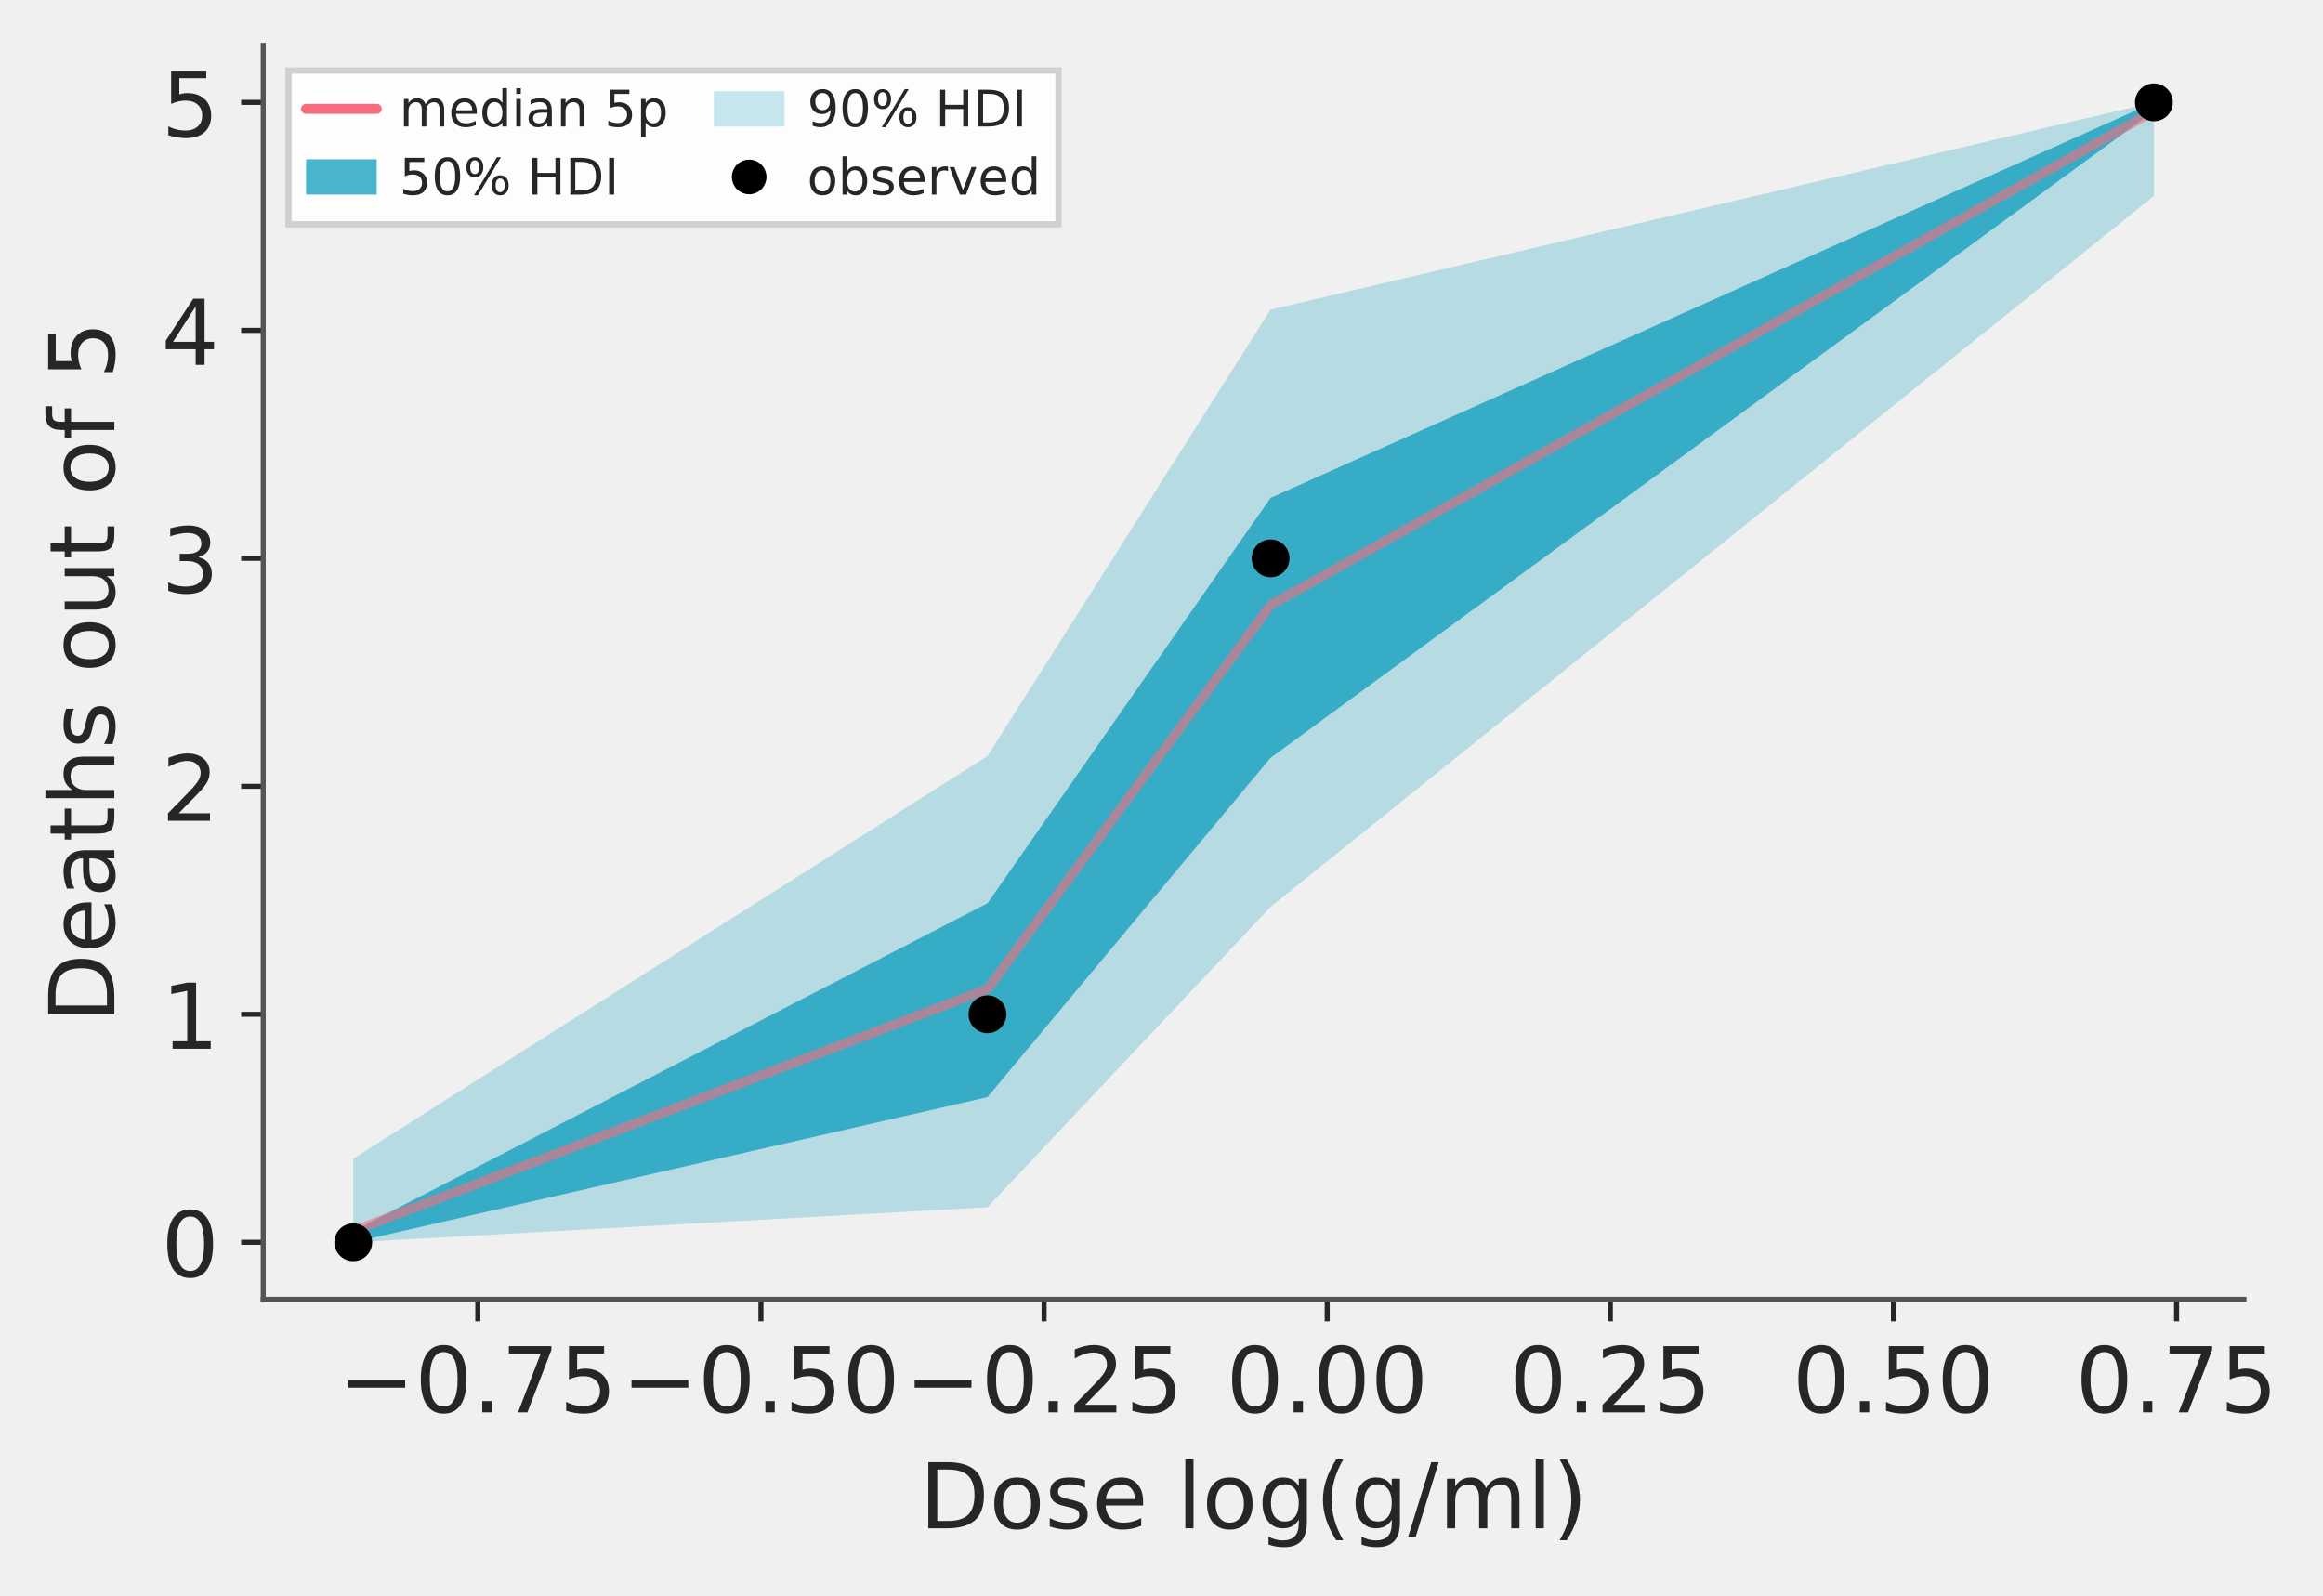
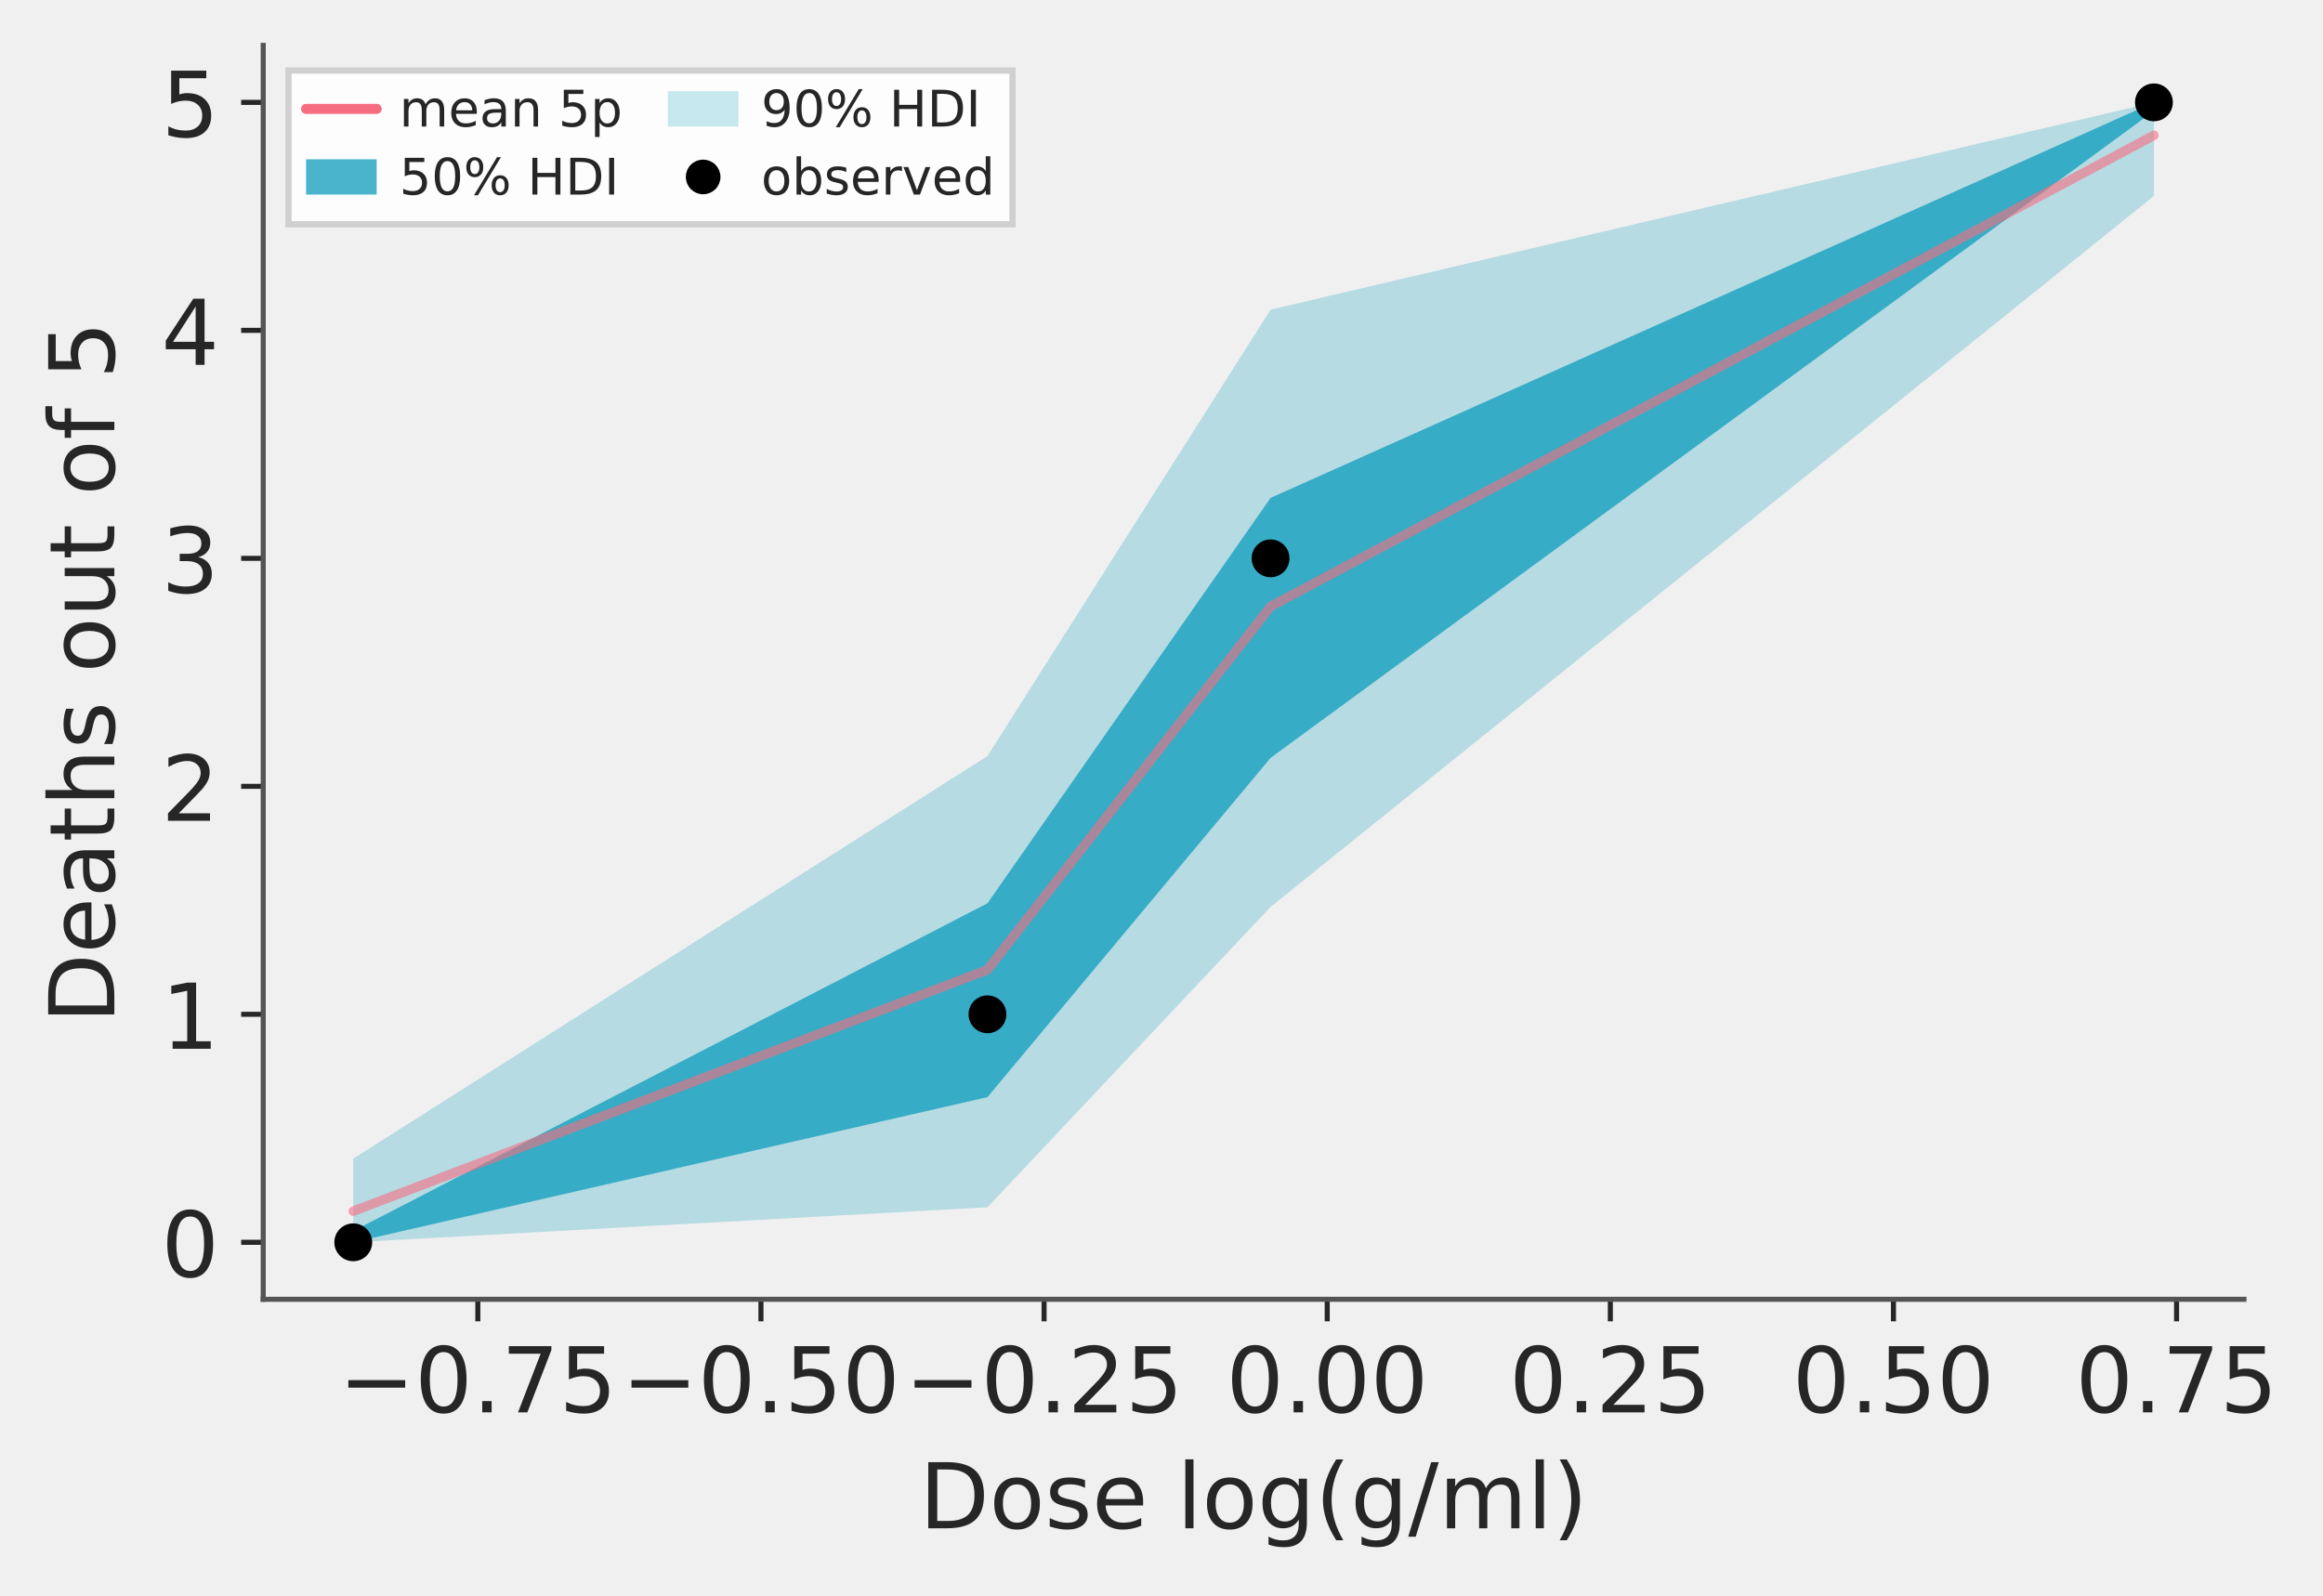
<svg xmlns="http://www.w3.org/2000/svg" xmlns:xlink="http://www.w3.org/1999/xlink" width="368.575pt" height="253.2pt" viewBox="0 0 368.575 253.2" version="1.1">
  <defs>
    <style type="text/css">*{stroke-linejoin: round; stroke-linecap: butt}</style>
  </defs>
  <g id="figure_1">
    <g id="patch_1">
      <path d="M 0 253.2  L 368.575 253.2  L 368.575 0  L 0 0  L 0 253.2  z " style="fill: none" />
    </g>
    <g id="axes_1">
      <g id="patch_2">
        <path d="M 41.763 206.198  L 356.035 206.198  L 356.035 7.2  L 41.763 7.2  L 41.763 206.198  z " style="fill: none" />
      </g>
      <g id="matplotlib.axis_1">
        <g id="xtick_1">
          <g id="line2d_1">
            <defs>
-               <path id="m0c6e9ffc70" d="M 0 0  L 0 3.5  " style="stroke: #262626; stroke-width: 0.8" />
-             </defs>
-             <g>
-               <use xlink:href="#m0c6e9ffc70" x="75.814" y="206.198" style="fill: #262626; stroke: #262626; stroke-width: 0.8" />
+               <path id="m231a7d1343" d="M 0 0  L 0 3.5  " style="stroke: #262626; stroke-width: 0.8" />
+             </defs>
+             <g>
+               <use xlink:href="#m231a7d1343" x="75.814" y="206.198" style="fill: #262626; stroke: #262626; stroke-width: 0.8" />
            </g>
          </g>
          <g id="text_1">
            <g style="fill: #262626" transform="translate(53.74915 224.139) scale(0.144 -0.144)">
              <defs>
                <path id="DejaVuSans-c9c" d="M 678 2272  L 4684 2272  L 4684 1741  L 678 1741  L 678 2272  z " transform="scale(0.015625)" />
                <path id="DejaVuSans-13" d="M 2034 4250  Q 1547 4250 1301 3770  Q 1056 3291 1056 2328  Q 1056 1369 1301 889  Q 1547 409 2034 409  Q 2525 409 2770 889  Q 3016 1369 3016 2328  Q 3016 3291 2770 3770  Q 2525 4250 2034 4250  z M 2034 4750  Q 2819 4750 3233 4129  Q 3647 3509 3647 2328  Q 3647 1150 3233 529  Q 2819 -91 2034 -91  Q 1250 -91 836 529  Q 422 1150 422 2328  Q 422 3509 836 4129  Q 1250 4750 2034 4750  z " transform="scale(0.015625)" />
                <path id="DejaVuSans-11" d="M 684 794  L 1344 794  L 1344 0  L 684 0  L 684 794  z " transform="scale(0.015625)" />
                <path id="DejaVuSans-1a" d="M 525 4666  L 3525 4666  L 3525 4397  L 1831 0  L 1172 0  L 2766 4134  L 525 4134  L 525 4666  z " transform="scale(0.015625)" />
                <path id="DejaVuSans-18" d="M 691 4666  L 3169 4666  L 3169 4134  L 1269 4134  L 1269 2991  Q 1406 3038 1543 3061  Q 1681 3084 1819 3084  Q 2600 3084 3056 2656  Q 3513 2228 3513 1497  Q 3513 744 3044 326  Q 2575 -91 1722 -91  Q 1428 -91 1123 -41  Q 819 9 494 109  L 494 744  Q 775 591 1075 516  Q 1375 441 1709 441  Q 2250 441 2565 725  Q 2881 1009 2881 1497  Q 2881 1984 2565 2268  Q 2250 2553 1709 2553  Q 1456 2553 1204 2497  Q 953 2441 691 2322  L 691 4666  z " transform="scale(0.015625)" />
              </defs>
              <use xlink:href="#DejaVuSans-c9c" />
              <use xlink:href="#DejaVuSans-13" transform="translate(83.79688 0)" />
              <use xlink:href="#DejaVuSans-11" transform="translate(147.4219 0)" />
              <use xlink:href="#DejaVuSans-1a" transform="translate(179.2031 0)" />
              <use xlink:href="#DejaVuSans-18" transform="translate(242.8281 0)" />
            </g>
          </g>
        </g>
        <g id="xtick_2">
          <g id="line2d_2">
            <g>
-               <use xlink:href="#m0c6e9ffc70" x="120.735" y="206.198" style="fill: #262626; stroke: #262626; stroke-width: 0.8" />
+               <use xlink:href="#m231a7d1343" x="120.735" y="206.198" style="fill: #262626; stroke: #262626; stroke-width: 0.8" />
            </g>
          </g>
          <g id="text_2">
            <g style="fill: #262626" transform="translate(98.67084 224.139) scale(0.144 -0.144)">
              <use xlink:href="#DejaVuSans-c9c" />
              <use xlink:href="#DejaVuSans-13" transform="translate(83.79688 0)" />
              <use xlink:href="#DejaVuSans-11" transform="translate(147.4219 0)" />
              <use xlink:href="#DejaVuSans-18" transform="translate(179.2031 0)" />
              <use xlink:href="#DejaVuSans-13" transform="translate(242.8281 0)" />
            </g>
          </g>
        </g>
        <g id="xtick_3">
          <g id="line2d_3">
            <g>
-               <use xlink:href="#m0c6e9ffc70" x="165.657" y="206.198" style="fill: #262626; stroke: #262626; stroke-width: 0.8" />
+               <use xlink:href="#m231a7d1343" x="165.657" y="206.198" style="fill: #262626; stroke: #262626; stroke-width: 0.8" />
            </g>
          </g>
          <g id="text_3">
            <g style="fill: #262626" transform="translate(143.5925 224.139) scale(0.144 -0.144)">
              <defs>
                <path id="DejaVuSans-15" d="M 1228 531  L 3431 531  L 3431 0  L 469 0  L 469 531  Q 828 903 1448 1529  Q 2069 2156 2228 2338  Q 2531 2678 2651 2914  Q 2772 3150 2772 3378  Q 2772 3750 2511 3984  Q 2250 4219 1831 4219  Q 1534 4219 1204 4116  Q 875 4013 500 3803  L 500 4441  Q 881 4594 1212 4672  Q 1544 4750 1819 4750  Q 2544 4750 2975 4387  Q 3406 4025 3406 3419  Q 3406 3131 3298 2873  Q 3191 2616 2906 2266  Q 2828 2175 2409 1742  Q 1991 1309 1228 531  z " transform="scale(0.015625)" />
              </defs>
              <use xlink:href="#DejaVuSans-c9c" />
              <use xlink:href="#DejaVuSans-13" transform="translate(83.79688 0)" />
              <use xlink:href="#DejaVuSans-11" transform="translate(147.4219 0)" />
              <use xlink:href="#DejaVuSans-15" transform="translate(179.2031 0)" />
              <use xlink:href="#DejaVuSans-18" transform="translate(242.8281 0)" />
            </g>
          </g>
        </g>
        <g id="xtick_4">
          <g id="line2d_4">
            <g>
-               <use xlink:href="#m0c6e9ffc70" x="210.579" y="206.198" style="fill: #262626; stroke: #262626; stroke-width: 0.8" />
+               <use xlink:href="#m231a7d1343" x="210.579" y="206.198" style="fill: #262626; stroke: #262626; stroke-width: 0.8" />
            </g>
          </g>
          <g id="text_4">
            <g style="fill: #262626" transform="translate(194.5476 224.139) scale(0.144 -0.144)">
              <use xlink:href="#DejaVuSans-13" />
              <use xlink:href="#DejaVuSans-11" transform="translate(63.625 0)" />
              <use xlink:href="#DejaVuSans-13" transform="translate(95.40625 0)" />
              <use xlink:href="#DejaVuSans-13" transform="translate(159.0312 0)" />
            </g>
          </g>
        </g>
        <g id="xtick_5">
          <g id="line2d_5">
            <g>
-               <use xlink:href="#m0c6e9ffc70" x="255.501" y="206.198" style="fill: #262626; stroke: #262626; stroke-width: 0.8" />
+               <use xlink:href="#m231a7d1343" x="255.501" y="206.198" style="fill: #262626; stroke: #262626; stroke-width: 0.8" />
            </g>
          </g>
          <g id="text_5">
            <g style="fill: #262626" transform="translate(239.4693 224.139) scale(0.144 -0.144)">
              <use xlink:href="#DejaVuSans-13" />
              <use xlink:href="#DejaVuSans-11" transform="translate(63.625 0)" />
              <use xlink:href="#DejaVuSans-15" transform="translate(95.40625 0)" />
              <use xlink:href="#DejaVuSans-18" transform="translate(159.0312 0)" />
            </g>
          </g>
        </g>
        <g id="xtick_6">
          <g id="line2d_6">
            <g>
-               <use xlink:href="#m0c6e9ffc70" x="300.422" y="206.198" style="fill: #262626; stroke: #262626; stroke-width: 0.8" />
+               <use xlink:href="#m231a7d1343" x="300.422" y="206.198" style="fill: #262626; stroke: #262626; stroke-width: 0.8" />
            </g>
          </g>
          <g id="text_6">
            <g style="fill: #262626" transform="translate(284.391 224.139) scale(0.144 -0.144)">
              <use xlink:href="#DejaVuSans-13" />
              <use xlink:href="#DejaVuSans-11" transform="translate(63.625 0)" />
              <use xlink:href="#DejaVuSans-18" transform="translate(95.40625 0)" />
              <use xlink:href="#DejaVuSans-13" transform="translate(159.0312 0)" />
            </g>
          </g>
        </g>
        <g id="xtick_7">
          <g id="line2d_7">
            <g>
-               <use xlink:href="#m0c6e9ffc70" x="345.344" y="206.198" style="fill: #262626; stroke: #262626; stroke-width: 0.8" />
+               <use xlink:href="#m231a7d1343" x="345.344" y="206.198" style="fill: #262626; stroke: #262626; stroke-width: 0.8" />
            </g>
          </g>
          <g id="text_7">
            <g style="fill: #262626" transform="translate(329.3127 224.139) scale(0.144 -0.144)">
              <use xlink:href="#DejaVuSans-13" />
              <use xlink:href="#DejaVuSans-11" transform="translate(63.625 0)" />
              <use xlink:href="#DejaVuSans-1a" transform="translate(95.40625 0)" />
              <use xlink:href="#DejaVuSans-18" transform="translate(159.0312 0)" />
            </g>
          </g>
        </g>
        <g id="text_8">
          <g style="fill: #262626" transform="translate(145.8757 242.5401) scale(0.144 -0.144)">
            <defs>
              <path id="DejaVuSans-27" d="M 1259 4147  L 1259 519  L 2022 519  Q 2988 519 3436 956  Q 3884 1394 3884 2338  Q 3884 3275 3436 3711  Q 2988 4147 2022 4147  L 1259 4147  z M 628 4666  L 1925 4666  Q 3281 4666 3915 4102  Q 4550 3538 4550 2338  Q 4550 1131 3912 565  Q 3275 0 1925 0  L 628 0  L 628 4666  z " transform="scale(0.015625)" />
              <path id="DejaVuSans-52" d="M 1959 3097  Q 1497 3097 1228 2736  Q 959 2375 959 1747  Q 959 1119 1226 758  Q 1494 397 1959 397  Q 2419 397 2687 759  Q 2956 1122 2956 1747  Q 2956 2369 2687 2733  Q 2419 3097 1959 3097  z M 1959 3584  Q 2709 3584 3137 3096  Q 3566 2609 3566 1747  Q 3566 888 3137 398  Q 2709 -91 1959 -91  Q 1206 -91 779 398  Q 353 888 353 1747  Q 353 2609 779 3096  Q 1206 3584 1959 3584  z " transform="scale(0.015625)" />
              <path id="DejaVuSans-56" d="M 2834 3397  L 2834 2853  Q 2591 2978 2328 3040  Q 2066 3103 1784 3103  Q 1356 3103 1142 2972  Q 928 2841 928 2578  Q 928 2378 1081 2264  Q 1234 2150 1697 2047  L 1894 2003  Q 2506 1872 2764 1633  Q 3022 1394 3022 966  Q 3022 478 2636 193  Q 2250 -91 1575 -91  Q 1294 -91 989 -36  Q 684 19 347 128  L 347 722  Q 666 556 975 473  Q 1284 391 1588 391  Q 1994 391 2212 530  Q 2431 669 2431 922  Q 2431 1156 2273 1281  Q 2116 1406 1581 1522  L 1381 1569  Q 847 1681 609 1914  Q 372 2147 372 2553  Q 372 3047 722 3315  Q 1072 3584 1716 3584  Q 2034 3584 2315 3537  Q 2597 3491 2834 3397  z " transform="scale(0.015625)" />
              <path id="DejaVuSans-48" d="M 3597 1894  L 3597 1613  L 953 1613  Q 991 1019 1311 708  Q 1631 397 2203 397  Q 2534 397 2845 478  Q 3156 559 3463 722  L 3463 178  Q 3153 47 2828 -22  Q 2503 -91 2169 -91  Q 1331 -91 842 396  Q 353 884 353 1716  Q 353 2575 817 3079  Q 1281 3584 2069 3584  Q 2775 3584 3186 3129  Q 3597 2675 3597 1894  z M 3022 2063  Q 3016 2534 2758 2815  Q 2500 3097 2075 3097  Q 1594 3097 1305 2825  Q 1016 2553 972 2059  L 3022 2063  z " transform="scale(0.015625)" />
              <path id="DejaVuSans-3" transform="scale(0.015625)" />
              <path id="DejaVuSans-4f" d="M 603 4863  L 1178 4863  L 1178 0  L 603 0  L 603 4863  z " transform="scale(0.015625)" />
              <path id="DejaVuSans-4a" d="M 2906 1791  Q 2906 2416 2648 2759  Q 2391 3103 1925 3103  Q 1463 3103 1205 2759  Q 947 2416 947 1791  Q 947 1169 1205 825  Q 1463 481 1925 481  Q 2391 481 2648 825  Q 2906 1169 2906 1791  z M 3481 434  Q 3481 -459 3084 -895  Q 2688 -1331 1869 -1331  Q 1566 -1331 1297 -1286  Q 1028 -1241 775 -1147  L 775 -588  Q 1028 -725 1275 -790  Q 1522 -856 1778 -856  Q 2344 -856 2625 -561  Q 2906 -266 2906 331  L 2906 616  Q 2728 306 2450 153  Q 2172 0 1784 0  Q 1141 0 747 490  Q 353 981 353 1791  Q 353 2603 747 3093  Q 1141 3584 1784 3584  Q 2172 3584 2450 3431  Q 2728 3278 2906 2969  L 2906 3500  L 3481 3500  L 3481 434  z " transform="scale(0.015625)" />
              <path id="DejaVuSans-b" d="M 1984 4856  Q 1566 4138 1362 3434  Q 1159 2731 1159 2009  Q 1159 1288 1364 580  Q 1569 -128 1984 -844  L 1484 -844  Q 1016 -109 783 600  Q 550 1309 550 2009  Q 550 2706 781 3412  Q 1013 4119 1484 4856  L 1984 4856  z " transform="scale(0.015625)" />
              <path id="DejaVuSans-12" d="M 1625 4666  L 2156 4666  L 531 -594  L 0 -594  L 1625 4666  z " transform="scale(0.015625)" />
              <path id="DejaVuSans-50" d="M 3328 2828  Q 3544 3216 3844 3400  Q 4144 3584 4550 3584  Q 5097 3584 5394 3201  Q 5691 2819 5691 2113  L 5691 0  L 5113 0  L 5113 2094  Q 5113 2597 4934 2840  Q 4756 3084 4391 3084  Q 3944 3084 3684 2787  Q 3425 2491 3425 1978  L 3425 0  L 2847 0  L 2847 2094  Q 2847 2600 2669 2842  Q 2491 3084 2119 3084  Q 1678 3084 1418 2786  Q 1159 2488 1159 1978  L 1159 0  L 581 0  L 581 3500  L 1159 3500  L 1159 2956  Q 1356 3278 1631 3431  Q 1906 3584 2284 3584  Q 2666 3584 2933 3390  Q 3200 3197 3328 2828  z " transform="scale(0.015625)" />
              <path id="DejaVuSans-c" d="M 513 4856  L 1013 4856  Q 1481 4119 1714 3412  Q 1947 2706 1947 2009  Q 1947 1309 1714 600  Q 1481 -109 1013 -844  L 513 -844  Q 928 -128 1133 580  Q 1338 1288 1338 2009  Q 1338 2731 1133 3434  Q 928 4138 513 4856  z " transform="scale(0.015625)" />
            </defs>
            <use xlink:href="#DejaVuSans-27" />
            <use xlink:href="#DejaVuSans-52" transform="translate(77 0)" />
            <use xlink:href="#DejaVuSans-56" transform="translate(138.1875 0)" />
            <use xlink:href="#DejaVuSans-48" transform="translate(190.2812 0)" />
            <use xlink:href="#DejaVuSans-3" transform="translate(251.8125 0)" />
            <use xlink:href="#DejaVuSans-4f" transform="translate(283.5938 0)" />
            <use xlink:href="#DejaVuSans-52" transform="translate(311.375 0)" />
            <use xlink:href="#DejaVuSans-4a" transform="translate(372.5625 0)" />
            <use xlink:href="#DejaVuSans-b" transform="translate(436.0469 0)" />
            <use xlink:href="#DejaVuSans-4a" transform="translate(475.0625 0)" />
            <use xlink:href="#DejaVuSans-12" transform="translate(538.5469 0)" />
            <use xlink:href="#DejaVuSans-50" transform="translate(572.2344 0)" />
            <use xlink:href="#DejaVuSans-4f" transform="translate(669.6406 0)" />
            <use xlink:href="#DejaVuSans-c" transform="translate(697.4219 0)" />
          </g>
        </g>
      </g>
      <g id="matplotlib.axis_2">
        <g id="ytick_1">
          <g id="line2d_8">
            <defs>
-               <path id="mc67de9b808" d="M 0 0  L -3.5 0  " style="stroke: #262626; stroke-width: 0.8" />
-             </defs>
-             <g>
-               <use xlink:href="#mc67de9b808" x="41.763" y="197.153" style="fill: #262626; stroke: #262626; stroke-width: 0.8" />
+               <path id="mb254299a57" d="M 0 0  L -3.5 0  " style="stroke: #262626; stroke-width: 0.8" />
+             </defs>
+             <g>
+               <use xlink:href="#mb254299a57" x="41.763" y="197.153" style="fill: #262626; stroke: #262626; stroke-width: 0.8" />
            </g>
          </g>
          <g id="text_9">
            <g style="fill: #262626" transform="translate(25.60112 202.6233) scale(0.144 -0.144)">
              <use xlink:href="#DejaVuSans-13" />
            </g>
          </g>
        </g>
        <g id="ytick_2">
          <g id="line2d_9">
            <g>
-               <use xlink:href="#mc67de9b808" x="41.763" y="160.971" style="fill: #262626; stroke: #262626; stroke-width: 0.8" />
+               <use xlink:href="#mb254299a57" x="41.763" y="160.971" style="fill: #262626; stroke: #262626; stroke-width: 0.8" />
            </g>
          </g>
          <g id="text_10">
            <g style="fill: #262626" transform="translate(25.60112 166.4418) scale(0.144 -0.144)">
              <defs>
                <path id="DejaVuSans-14" d="M 794 531  L 1825 531  L 1825 4091  L 703 3866  L 703 4441  L 1819 4666  L 2450 4666  L 2450 531  L 3481 531  L 3481 0  L 794 0  L 794 531  z " transform="scale(0.015625)" />
              </defs>
              <use xlink:href="#DejaVuSans-14" />
            </g>
          </g>
        </g>
        <g id="ytick_3">
          <g id="line2d_10">
            <g>
-               <use xlink:href="#mc67de9b808" x="41.763" y="124.79" style="fill: #262626; stroke: #262626; stroke-width: 0.8" />
+               <use xlink:href="#mb254299a57" x="41.763" y="124.79" style="fill: #262626; stroke: #262626; stroke-width: 0.8" />
            </g>
          </g>
          <g id="text_11">
            <g style="fill: #262626" transform="translate(25.60112 130.2603) scale(0.144 -0.144)">
              <use xlink:href="#DejaVuSans-15" />
            </g>
          </g>
        </g>
        <g id="ytick_4">
          <g id="line2d_11">
            <g>
-               <use xlink:href="#mc67de9b808" x="41.763" y="88.608" style="fill: #262626; stroke: #262626; stroke-width: 0.8" />
+               <use xlink:href="#mb254299a57" x="41.763" y="88.608" style="fill: #262626; stroke: #262626; stroke-width: 0.8" />
            </g>
          </g>
          <g id="text_12">
            <g style="fill: #262626" transform="translate(25.60112 94.07875) scale(0.144 -0.144)">
              <defs>
                <path id="DejaVuSans-16" d="M 2597 2516  Q 3050 2419 3304 2112  Q 3559 1806 3559 1356  Q 3559 666 3084 287  Q 2609 -91 1734 -91  Q 1441 -91 1130 -33  Q 819 25 488 141  L 488 750  Q 750 597 1062 519  Q 1375 441 1716 441  Q 2309 441 2620 675  Q 2931 909 2931 1356  Q 2931 1769 2642 2001  Q 2353 2234 1838 2234  L 1294 2234  L 1294 2753  L 1863 2753  Q 2328 2753 2575 2939  Q 2822 3125 2822 3475  Q 2822 3834 2567 4026  Q 2313 4219 1838 4219  Q 1578 4219 1281 4162  Q 984 4106 628 3988  L 628 4550  Q 988 4650 1302 4700  Q 1616 4750 1894 4750  Q 2613 4750 3031 4423  Q 3450 4097 3450 3541  Q 3450 3153 3228 2886  Q 3006 2619 2597 2516  z " transform="scale(0.015625)" />
              </defs>
              <use xlink:href="#DejaVuSans-16" />
            </g>
          </g>
        </g>
        <g id="ytick_5">
          <g id="line2d_12">
            <g>
-               <use xlink:href="#mc67de9b808" x="41.763" y="52.427" style="fill: #262626; stroke: #262626; stroke-width: 0.8" />
+               <use xlink:href="#mb254299a57" x="41.763" y="52.427" style="fill: #262626; stroke: #262626; stroke-width: 0.8" />
            </g>
          </g>
          <g id="text_13">
            <g style="fill: #262626" transform="translate(25.60112 57.89722) scale(0.144 -0.144)">
              <defs>
                <path id="DejaVuSans-17" d="M 2419 4116  L 825 1625  L 2419 1625  L 2419 4116  z M 2253 4666  L 3047 4666  L 3047 1625  L 3713 1625  L 3713 1100  L 3047 1100  L 3047 0  L 2419 0  L 2419 1100  L 313 1100  L 313 1709  L 2253 4666  z " transform="scale(0.015625)" />
              </defs>
              <use xlink:href="#DejaVuSans-17" />
            </g>
          </g>
        </g>
        <g id="ytick_6">
          <g id="line2d_13">
            <g>
-               <use xlink:href="#mc67de9b808" x="41.763" y="16.245" style="fill: #262626; stroke: #262626; stroke-width: 0.8" />
+               <use xlink:href="#mb254299a57" x="41.763" y="16.245" style="fill: #262626; stroke: #262626; stroke-width: 0.8" />
            </g>
          </g>
          <g id="text_14">
            <g style="fill: #262626" transform="translate(25.60112 21.71569) scale(0.144 -0.144)">
              <use xlink:href="#DejaVuSans-18" />
            </g>
          </g>
        </g>
        <g id="text_15">
          <g style="fill: #262626" transform="translate(18.14175 162.3991) rotate(-90) scale(0.144 -0.144)">
            <defs>
              <path id="DejaVuSans-44" d="M 2194 1759  Q 1497 1759 1228 1600  Q 959 1441 959 1056  Q 959 750 1161 570  Q 1363 391 1709 391  Q 2188 391 2477 730  Q 2766 1069 2766 1631  L 2766 1759  L 2194 1759  z M 3341 1997  L 3341 0  L 2766 0  L 2766 531  Q 2569 213 2275 61  Q 1981 -91 1556 -91  Q 1019 -91 701 211  Q 384 513 384 1019  Q 384 1609 779 1909  Q 1175 2209 1959 2209  L 2766 2209  L 2766 2266  Q 2766 2663 2505 2880  Q 2244 3097 1772 3097  Q 1472 3097 1187 3025  Q 903 2953 641 2809  L 641 3341  Q 956 3463 1253 3523  Q 1550 3584 1831 3584  Q 2591 3584 2966 3190  Q 3341 2797 3341 1997  z " transform="scale(0.015625)" />
              <path id="DejaVuSans-57" d="M 1172 4494  L 1172 3500  L 2356 3500  L 2356 3053  L 1172 3053  L 1172 1153  Q 1172 725 1289 603  Q 1406 481 1766 481  L 2356 481  L 2356 0  L 1766 0  Q 1100 0 847 248  Q 594 497 594 1153  L 594 3053  L 172 3053  L 172 3500  L 594 3500  L 594 4494  L 1172 4494  z " transform="scale(0.015625)" />
              <path id="DejaVuSans-4b" d="M 3513 2113  L 3513 0  L 2938 0  L 2938 2094  Q 2938 2591 2744 2837  Q 2550 3084 2163 3084  Q 1697 3084 1428 2787  Q 1159 2491 1159 1978  L 1159 0  L 581 0  L 581 4863  L 1159 4863  L 1159 2956  Q 1366 3272 1645 3428  Q 1925 3584 2291 3584  Q 2894 3584 3203 3211  Q 3513 2838 3513 2113  z " transform="scale(0.015625)" />
              <path id="DejaVuSans-58" d="M 544 1381  L 544 3500  L 1119 3500  L 1119 1403  Q 1119 906 1312 657  Q 1506 409 1894 409  Q 2359 409 2629 706  Q 2900 1003 2900 1516  L 2900 3500  L 3475 3500  L 3475 0  L 2900 0  L 2900 538  Q 2691 219 2414 64  Q 2138 -91 1772 -91  Q 1169 -91 856 284  Q 544 659 544 1381  z M 1991 3584  L 1991 3584  z " transform="scale(0.015625)" />
              <path id="DejaVuSans-49" d="M 2375 4863  L 2375 4384  L 1825 4384  Q 1516 4384 1395 4259  Q 1275 4134 1275 3809  L 1275 3500  L 2222 3500  L 2222 3053  L 1275 3053  L 1275 0  L 697 0  L 697 3053  L 147 3053  L 147 3500  L 697 3500  L 697 3744  Q 697 4328 969 4595  Q 1241 4863 1831 4863  L 2375 4863  z " transform="scale(0.015625)" />
            </defs>
            <use xlink:href="#DejaVuSans-27" />
            <use xlink:href="#DejaVuSans-48" transform="translate(77 0)" />
            <use xlink:href="#DejaVuSans-44" transform="translate(138.5312 0)" />
            <use xlink:href="#DejaVuSans-57" transform="translate(199.8125 0)" />
            <use xlink:href="#DejaVuSans-4b" transform="translate(239.0156 0)" />
            <use xlink:href="#DejaVuSans-56" transform="translate(302.3906 0)" />
            <use xlink:href="#DejaVuSans-3" transform="translate(354.4844 0)" />
            <use xlink:href="#DejaVuSans-52" transform="translate(386.2656 0)" />
            <use xlink:href="#DejaVuSans-58" transform="translate(447.4531 0)" />
            <use xlink:href="#DejaVuSans-57" transform="translate(510.8281 0)" />
            <use xlink:href="#DejaVuSans-3" transform="translate(550.0312 0)" />
            <use xlink:href="#DejaVuSans-52" transform="translate(581.8125 0)" />
            <use xlink:href="#DejaVuSans-49" transform="translate(643 0)" />
            <use xlink:href="#DejaVuSans-3" transform="translate(678.2031 0)" />
            <use xlink:href="#DejaVuSans-18" transform="translate(709.9844 0)" />
          </g>
        </g>
      </g>
      <g id="FillBetweenPolyCollection_1">
        <defs>
-           <path id="m9e63443b99" d="M 56.048 -57.836  L 56.048 -56.047  L 156.673 -79.087  L 201.595 -132.928  L 341.75 -235.582  L 341.75 -236.954  L 341.75 -236.954  L 201.595 -174.183  L 156.673 -109.847  L 56.048 -57.836  z " />
+           <path id="m98b932b8fa" d="M 56.048 -57.836  L 56.048 -56.047  L 156.673 -79.087  L 201.595 -132.928  L 341.75 -235.582  L 341.75 -236.954  L 341.75 -236.954  L 201.595 -174.183  L 156.673 -109.847  L 56.048 -57.836  z " />
        </defs>
-         <g clip-path="url(#pad1e3cbf43)">
-           <use xlink:href="#m9e63443b99" x="0" y="253.2" style="fill: #36acc6" />
+         <g clip-path="url(#p1d1f720a08)">
+           <use xlink:href="#m98b932b8fa" x="0" y="253.2" style="fill: #36acc6" />
        </g>
      </g>
      <g id="FillBetweenPolyCollection_2">
        <defs>
-           <path id="mb807c0de8c" d="M 56.048 -69.323  L 56.048 -56.047  L 156.673 -61.61  L 201.595 -109.278  L 341.75 -222.099  L 341.75 -236.954  L 341.75 -236.954  L 201.595 -204.058  L 156.673 -133.209  L 56.048 -69.323  z " />
+           <path id="m1ba63bfba8" d="M 56.048 -69.323  L 56.048 -56.047  L 156.673 -61.61  L 201.595 -109.278  L 341.75 -222.099  L 341.75 -236.954  L 341.75 -236.954  L 201.595 -204.058  L 156.673 -133.209  L 56.048 -69.323  z " />
        </defs>
-         <g clip-path="url(#pad1e3cbf43)">
-           <use xlink:href="#mb807c0de8c" x="0" y="253.2" style="fill: #36acc6; fill-opacity: 0.316" />
+         <g clip-path="url(#p1d1f720a08)">
+           <use xlink:href="#m1ba63bfba8" x="0" y="253.2" style="fill: #36acc6; fill-opacity: 0.316" />
        </g>
      </g>
      <g id="line2d_14">
-         <path d="M 56.048 195.366  L 156.673 156.963  L 201.595 96.041  L 341.75 17.616  " clip-path="url(#pad1e3cbf43)" style="fill: none; stroke: #f66d7f; stroke-opacity: 0.6; stroke-width: 1.5; stroke-linecap: round" />
+         <path d="M 56.048 192.216  L 156.673 153.9  L 201.595 96.247  L 341.75 21.477  " clip-path="url(#p1d1f720a08)" style="fill: none; stroke: #f66d7f; stroke-opacity: 0.6; stroke-width: 1.5; stroke-linecap: round" />
      </g>
      <g id="PathCollection_1">
        <defs>
-           <path id="mc47e64e80c" d="M 0 3  C 0.796 3 1.559 2.684 2.121 2.121  C 2.684 1.559 3 0.796 3 0  C 3 -0.796 2.684 -1.559 2.121 -2.121  C 1.559 -2.684 0.796 -3 0 -3  C -0.796 -3 -1.559 -2.684 -2.121 -2.121  C -2.684 -1.559 -3 -0.796 -3 0  C -3 0.796 -2.684 1.559 -2.121 2.121  C -1.559 2.684 -0.796 3 0 3  z " />
+           <path id="m6a2167b8f6" d="M 0 3  C 0.796 3 1.559 2.684 2.121 2.121  C 2.684 1.559 3 0.796 3 0  C 3 -0.796 2.684 -1.559 2.121 -2.121  C 1.559 -2.684 0.796 -3 0 -3  C -0.796 -3 -1.559 -2.684 -2.121 -2.121  C -2.684 -1.559 -3 -0.796 -3 0  C -3 0.796 -2.684 1.559 -2.121 2.121  C -1.559 2.684 -0.796 3 0 3  z " />
        </defs>
-         <g clip-path="url(#pad1e3cbf43)">
-           <use xlink:href="#mc47e64e80c" x="56.048" y="197.153" />
-           <use xlink:href="#mc47e64e80c" x="156.673" y="160.971" />
-           <use xlink:href="#mc47e64e80c" x="201.595" y="88.608" />
-           <use xlink:href="#mc47e64e80c" x="341.75" y="16.245" />
+         <g clip-path="url(#p1d1f720a08)">
+           <use xlink:href="#m6a2167b8f6" x="56.048" y="197.153" />
+           <use xlink:href="#m6a2167b8f6" x="156.673" y="160.971" />
+           <use xlink:href="#m6a2167b8f6" x="201.595" y="88.608" />
+           <use xlink:href="#m6a2167b8f6" x="341.75" y="16.245" />
        </g>
      </g>
      <g id="patch_3">
        <path d="M 41.763 206.198  L 41.763 7.2  " style="fill: none; stroke: #545454; stroke-width: 0.8; stroke-linejoin: miter; stroke-linecap: square" />
      </g>
      <g id="patch_4">
        <path d="M 41.763 206.198  L 356.035 206.198  " style="fill: none; stroke: #545454; stroke-width: 0.8; stroke-linejoin: miter; stroke-linecap: square" />
      </g>
      <g id="legend_1">
        <g id="patch_5">
-           <path d="M 45.763 35.601  L 167.952 35.601  L 167.952 11.2  L 45.763 11.2  z " style="fill: #ffffff; opacity: 0.88; stroke: #cccccc; stroke-linejoin: miter" />
+           <path d="M 45.763 35.601  L 160.651 35.601  L 160.651 11.2  L 45.763 11.2  z " style="fill: #ffffff; opacity: 0.88; stroke: #cccccc; stroke-linejoin: miter" />
        </g>
        <g id="line2d_15">
          <path d="M 48.563 17.279  L 54.163 17.279  L 59.763 17.279  " style="fill: none; stroke: #f66d7f; stroke-width: 1.6; stroke-linecap: round" />
        </g>
        <g id="text_16">
          <g style="fill: #262626" transform="translate(63.36312 20.07875) scale(0.08 -0.08)">
            <defs>
-               <path id="DejaVuSans-47" d="M 2906 2969  L 2906 4863  L 3481 4863  L 3481 0  L 2906 0  L 2906 525  Q 2725 213 2448 61  Q 2172 -91 1784 -91  Q 1150 -91 751 415  Q 353 922 353 1747  Q 353 2572 751 3078  Q 1150 3584 1784 3584  Q 2172 3584 2448 3432  Q 2725 3281 2906 2969  z M 947 1747  Q 947 1113 1208 752  Q 1469 391 1925 391  Q 2381 391 2643 752  Q 2906 1113 2906 1747  Q 2906 2381 2643 2742  Q 2381 3103 1925 3103  Q 1469 3103 1208 2742  Q 947 2381 947 1747  z " transform="scale(0.015625)" />
-               <path id="DejaVuSans-4c" d="M 603 3500  L 1178 3500  L 1178 0  L 603 0  L 603 3500  z M 603 4863  L 1178 4863  L 1178 4134  L 603 4134  L 603 4863  z " transform="scale(0.015625)" />
              <path id="DejaVuSans-51" d="M 3513 2113  L 3513 0  L 2938 0  L 2938 2094  Q 2938 2591 2744 2837  Q 2550 3084 2163 3084  Q 1697 3084 1428 2787  Q 1159 2491 1159 1978  L 1159 0  L 581 0  L 581 3500  L 1159 3500  L 1159 2956  Q 1366 3272 1645 3428  Q 1925 3584 2291 3584  Q 2894 3584 3203 3211  Q 3513 2838 3513 2113  z " transform="scale(0.015625)" />
              <path id="DejaVuSans-53" d="M 1159 525  L 1159 -1331  L 581 -1331  L 581 3500  L 1159 3500  L 1159 2969  Q 1341 3281 1617 3432  Q 1894 3584 2278 3584  Q 2916 3584 3314 3078  Q 3713 2572 3713 1747  Q 3713 922 3314 415  Q 2916 -91 2278 -91  Q 1894 -91 1617 61  Q 1341 213 1159 525  z M 3116 1747  Q 3116 2381 2855 2742  Q 2594 3103 2138 3103  Q 1681 3103 1420 2742  Q 1159 2381 1159 1747  Q 1159 1113 1420 752  Q 1681 391 2138 391  Q 2594 391 2855 752  Q 3116 1113 3116 1747  z " transform="scale(0.015625)" />
            </defs>
            <use xlink:href="#DejaVuSans-50" />
            <use xlink:href="#DejaVuSans-48" transform="translate(97.40625 0)" />
-             <use xlink:href="#DejaVuSans-47" transform="translate(158.9375 0)" />
-             <use xlink:href="#DejaVuSans-4c" transform="translate(222.4219 0)" />
-             <use xlink:href="#DejaVuSans-44" transform="translate(250.2031 0)" />
-             <use xlink:href="#DejaVuSans-51" transform="translate(311.4844 0)" />
-             <use xlink:href="#DejaVuSans-3" transform="translate(374.8594 0)" />
-             <use xlink:href="#DejaVuSans-18" transform="translate(406.6406 0)" />
-             <use xlink:href="#DejaVuSans-53" transform="translate(470.2656 0)" />
+             <use xlink:href="#DejaVuSans-44" transform="translate(158.9375 0)" />
+             <use xlink:href="#DejaVuSans-51" transform="translate(220.2188 0)" />
+             <use xlink:href="#DejaVuSans-3" transform="translate(283.5938 0)" />
+             <use xlink:href="#DejaVuSans-18" transform="translate(315.375 0)" />
+             <use xlink:href="#DejaVuSans-53" transform="translate(379 0)" />
          </g>
        </g>
        <g id="patch_6">
          <path d="M 48.563 30.879  L 59.763 30.879  L 59.763 25.279  L 48.563 25.279  z " style="fill: #36acc6; opacity: 0.9" />
        </g>
        <g id="text_17">
          <g style="fill: #262626" transform="translate(63.36312 30.87937) scale(0.08 -0.08)">
            <defs>
              <path id="DejaVuSans-8" d="M 4653 2053  Q 4381 2053 4226 1822  Q 4072 1591 4072 1178  Q 4072 772 4226 539  Q 4381 306 4653 306  Q 4919 306 5073 539  Q 5228 772 5228 1178  Q 5228 1588 5073 1820  Q 4919 2053 4653 2053  z M 4653 2450  Q 5147 2450 5437 2106  Q 5728 1763 5728 1178  Q 5728 594 5436 251  Q 5144 -91 4653 -91  Q 4153 -91 3862 251  Q 3572 594 3572 1178  Q 3572 1766 3864 2108  Q 4156 2450 4653 2450  z M 1428 4353  Q 1159 4353 1004 4120  Q 850 3888 850 3481  Q 850 3069 1003 2837  Q 1156 2606 1428 2606  Q 1700 2606 1854 2837  Q 2009 3069 2009 3481  Q 2009 3884 1853 4118  Q 1697 4353 1428 4353  z M 4250 4750  L 4750 4750  L 1831 -91  L 1331 -91  L 4250 4750  z M 1428 4750  Q 1922 4750 2215 4408  Q 2509 4066 2509 3481  Q 2509 2891 2217 2550  Q 1925 2209 1428 2209  Q 931 2209 642 2551  Q 353 2894 353 3481  Q 353 4063 643 4406  Q 934 4750 1428 4750  z " transform="scale(0.015625)" />
              <path id="DejaVuSans-2b" d="M 628 4666  L 1259 4666  L 1259 2753  L 3553 2753  L 3553 4666  L 4184 4666  L 4184 0  L 3553 0  L 3553 2222  L 1259 2222  L 1259 0  L 628 0  L 628 4666  z " transform="scale(0.015625)" />
              <path id="DejaVuSans-2c" d="M 628 4666  L 1259 4666  L 1259 0  L 628 0  L 628 4666  z " transform="scale(0.015625)" />
            </defs>
            <use xlink:href="#DejaVuSans-18" />
            <use xlink:href="#DejaVuSans-13" transform="translate(63.625 0)" />
            <use xlink:href="#DejaVuSans-8" transform="translate(127.25 0)" />
            <use xlink:href="#DejaVuSans-3" transform="translate(222.2656 0)" />
            <use xlink:href="#DejaVuSans-2b" transform="translate(254.0469 0)" />
            <use xlink:href="#DejaVuSans-27" transform="translate(329.25 0)" />
            <use xlink:href="#DejaVuSans-2c" transform="translate(406.25 0)" />
          </g>
        </g>
        <g id="patch_7">
-           <path d="M 113.263 20.079  L 124.463 20.079  L 124.463 14.479  L 113.263 14.479  z " style="fill: #36acc6; opacity: 0.28" />
+           <path d="M 105.962 20.079  L 117.162 20.079  L 117.162 14.479  L 105.962 14.479  z " style="fill: #36acc6; opacity: 0.28" />
        </g>
        <g id="text_18">
-           <g style="fill: #262626" transform="translate(128.0631 20.07875) scale(0.08 -0.08)">
+           <g style="fill: #262626" transform="translate(120.7619 20.07875) scale(0.08 -0.08)">
            <defs>
              <path id="DejaVuSans-1c" d="M 703 97  L 703 672  Q 941 559 1184 500  Q 1428 441 1663 441  Q 2288 441 2617 861  Q 2947 1281 2994 2138  Q 2813 1869 2534 1725  Q 2256 1581 1919 1581  Q 1219 1581 811 2004  Q 403 2428 403 3163  Q 403 3881 828 4315  Q 1253 4750 1959 4750  Q 2769 4750 3195 4129  Q 3622 3509 3622 2328  Q 3622 1225 3098 567  Q 2575 -91 1691 -91  Q 1453 -91 1209 -44  Q 966 3 703 97  z M 1959 2075  Q 2384 2075 2632 2365  Q 2881 2656 2881 3163  Q 2881 3666 2632 3958  Q 2384 4250 1959 4250  Q 1534 4250 1286 3958  Q 1038 3666 1038 3163  Q 1038 2656 1286 2365  Q 1534 2075 1959 2075  z " transform="scale(0.015625)" />
            </defs>
            <use xlink:href="#DejaVuSans-1c" />
            <use xlink:href="#DejaVuSans-13" transform="translate(63.625 0)" />
            <use xlink:href="#DejaVuSans-8" transform="translate(127.25 0)" />
            <use xlink:href="#DejaVuSans-3" transform="translate(222.2656 0)" />
            <use xlink:href="#DejaVuSans-2b" transform="translate(254.0469 0)" />
            <use xlink:href="#DejaVuSans-27" transform="translate(329.25 0)" />
            <use xlink:href="#DejaVuSans-2c" transform="translate(406.25 0)" />
          </g>
        </g>
        <g id="line2d_16">
          <defs>
-             <path id="mb04b798709" d="M 0 2.25  C 0.597 2.25 1.169 2.013 1.591 1.591  C 2.013 1.169 2.25 0.597 2.25 0  C 2.25 -0.597 2.013 -1.169 1.591 -1.591  C 1.169 -2.013 0.597 -2.25 0 -2.25  C -0.597 -2.25 -1.169 -2.013 -1.591 -1.591  C -2.013 -1.169 -2.25 -0.597 -2.25 0  C -2.25 0.597 -2.013 1.169 -1.591 1.591  C -1.169 2.013 -0.597 2.25 0 2.25  z " style="stroke: #000000" />
+             <path id="mf5e331fead" d="M 0 2.25  C 0.597 2.25 1.169 2.013 1.591 1.591  C 2.013 1.169 2.25 0.597 2.25 0  C 2.25 -0.597 2.013 -1.169 1.591 -1.591  C 1.169 -2.013 0.597 -2.25 0 -2.25  C -0.597 -2.25 -1.169 -2.013 -1.591 -1.591  C -2.013 -1.169 -2.25 -0.597 -2.25 0  C -2.25 0.597 -2.013 1.169 -1.591 1.591  C -1.169 2.013 -0.597 2.25 0 2.25  z " style="stroke: #000000" />
          </defs>
          <g>
-             <use xlink:href="#mb04b798709" x="118.863" y="28.079" style="stroke: #000000" />
+             <use xlink:href="#mf5e331fead" x="111.562" y="28.079" style="stroke: #000000" />
          </g>
        </g>
        <g id="text_19">
-           <g style="fill: #262626" transform="translate(128.0631 30.87937) scale(0.08 -0.08)">
+           <g style="fill: #262626" transform="translate(120.7619 30.87937) scale(0.08 -0.08)">
            <defs>
              <path id="DejaVuSans-45" d="M 3116 1747  Q 3116 2381 2855 2742  Q 2594 3103 2138 3103  Q 1681 3103 1420 2742  Q 1159 2381 1159 1747  Q 1159 1113 1420 752  Q 1681 391 2138 391  Q 2594 391 2855 752  Q 3116 1113 3116 1747  z M 1159 2969  Q 1341 3281 1617 3432  Q 1894 3584 2278 3584  Q 2916 3584 3314 3078  Q 3713 2572 3713 1747  Q 3713 922 3314 415  Q 2916 -91 2278 -91  Q 1894 -91 1617 61  Q 1341 213 1159 525  L 1159 0  L 581 0  L 581 4863  L 1159 4863  L 1159 2969  z " transform="scale(0.015625)" />
              <path id="DejaVuSans-55" d="M 2631 2963  Q 2534 3019 2420 3045  Q 2306 3072 2169 3072  Q 1681 3072 1420 2755  Q 1159 2438 1159 1844  L 1159 0  L 581 0  L 581 3500  L 1159 3500  L 1159 2956  Q 1341 3275 1631 3429  Q 1922 3584 2338 3584  Q 2397 3584 2469 3576  Q 2541 3569 2628 3553  L 2631 2963  z " transform="scale(0.015625)" />
              <path id="DejaVuSans-59" d="M 191 3500  L 800 3500  L 1894 563  L 2988 3500  L 3597 3500  L 2284 0  L 1503 0  L 191 3500  z " transform="scale(0.015625)" />
+               <path id="DejaVuSans-47" d="M 2906 2969  L 2906 4863  L 3481 4863  L 3481 0  L 2906 0  L 2906 525  Q 2725 213 2448 61  Q 2172 -91 1784 -91  Q 1150 -91 751 415  Q 353 922 353 1747  Q 353 2572 751 3078  Q 1150 3584 1784 3584  Q 2172 3584 2448 3432  Q 2725 3281 2906 2969  z M 947 1747  Q 947 1113 1208 752  Q 1469 391 1925 391  Q 2381 391 2643 752  Q 2906 1113 2906 1747  Q 2906 2381 2643 2742  Q 2381 3103 1925 3103  Q 1469 3103 1208 2742  Q 947 2381 947 1747  z " transform="scale(0.015625)" />
            </defs>
            <use xlink:href="#DejaVuSans-52" />
            <use xlink:href="#DejaVuSans-45" transform="translate(61.1875 0)" />
            <use xlink:href="#DejaVuSans-56" transform="translate(124.6719 0)" />
            <use xlink:href="#DejaVuSans-48" transform="translate(176.7656 0)" />
            <use xlink:href="#DejaVuSans-55" transform="translate(238.2969 0)" />
            <use xlink:href="#DejaVuSans-59" transform="translate(279.4062 0)" />
            <use xlink:href="#DejaVuSans-48" transform="translate(338.5938 0)" />
            <use xlink:href="#DejaVuSans-47" transform="translate(400.125 0)" />
          </g>
        </g>
      </g>
    </g>
  </g>
  <defs>
-     <clipPath id="pad1e3cbf43">
+     <clipPath id="p1d1f720a08">
      <rect x="41.763" y="7.2" width="314.272" height="198.998" />
    </clipPath>
  </defs>
</svg>
